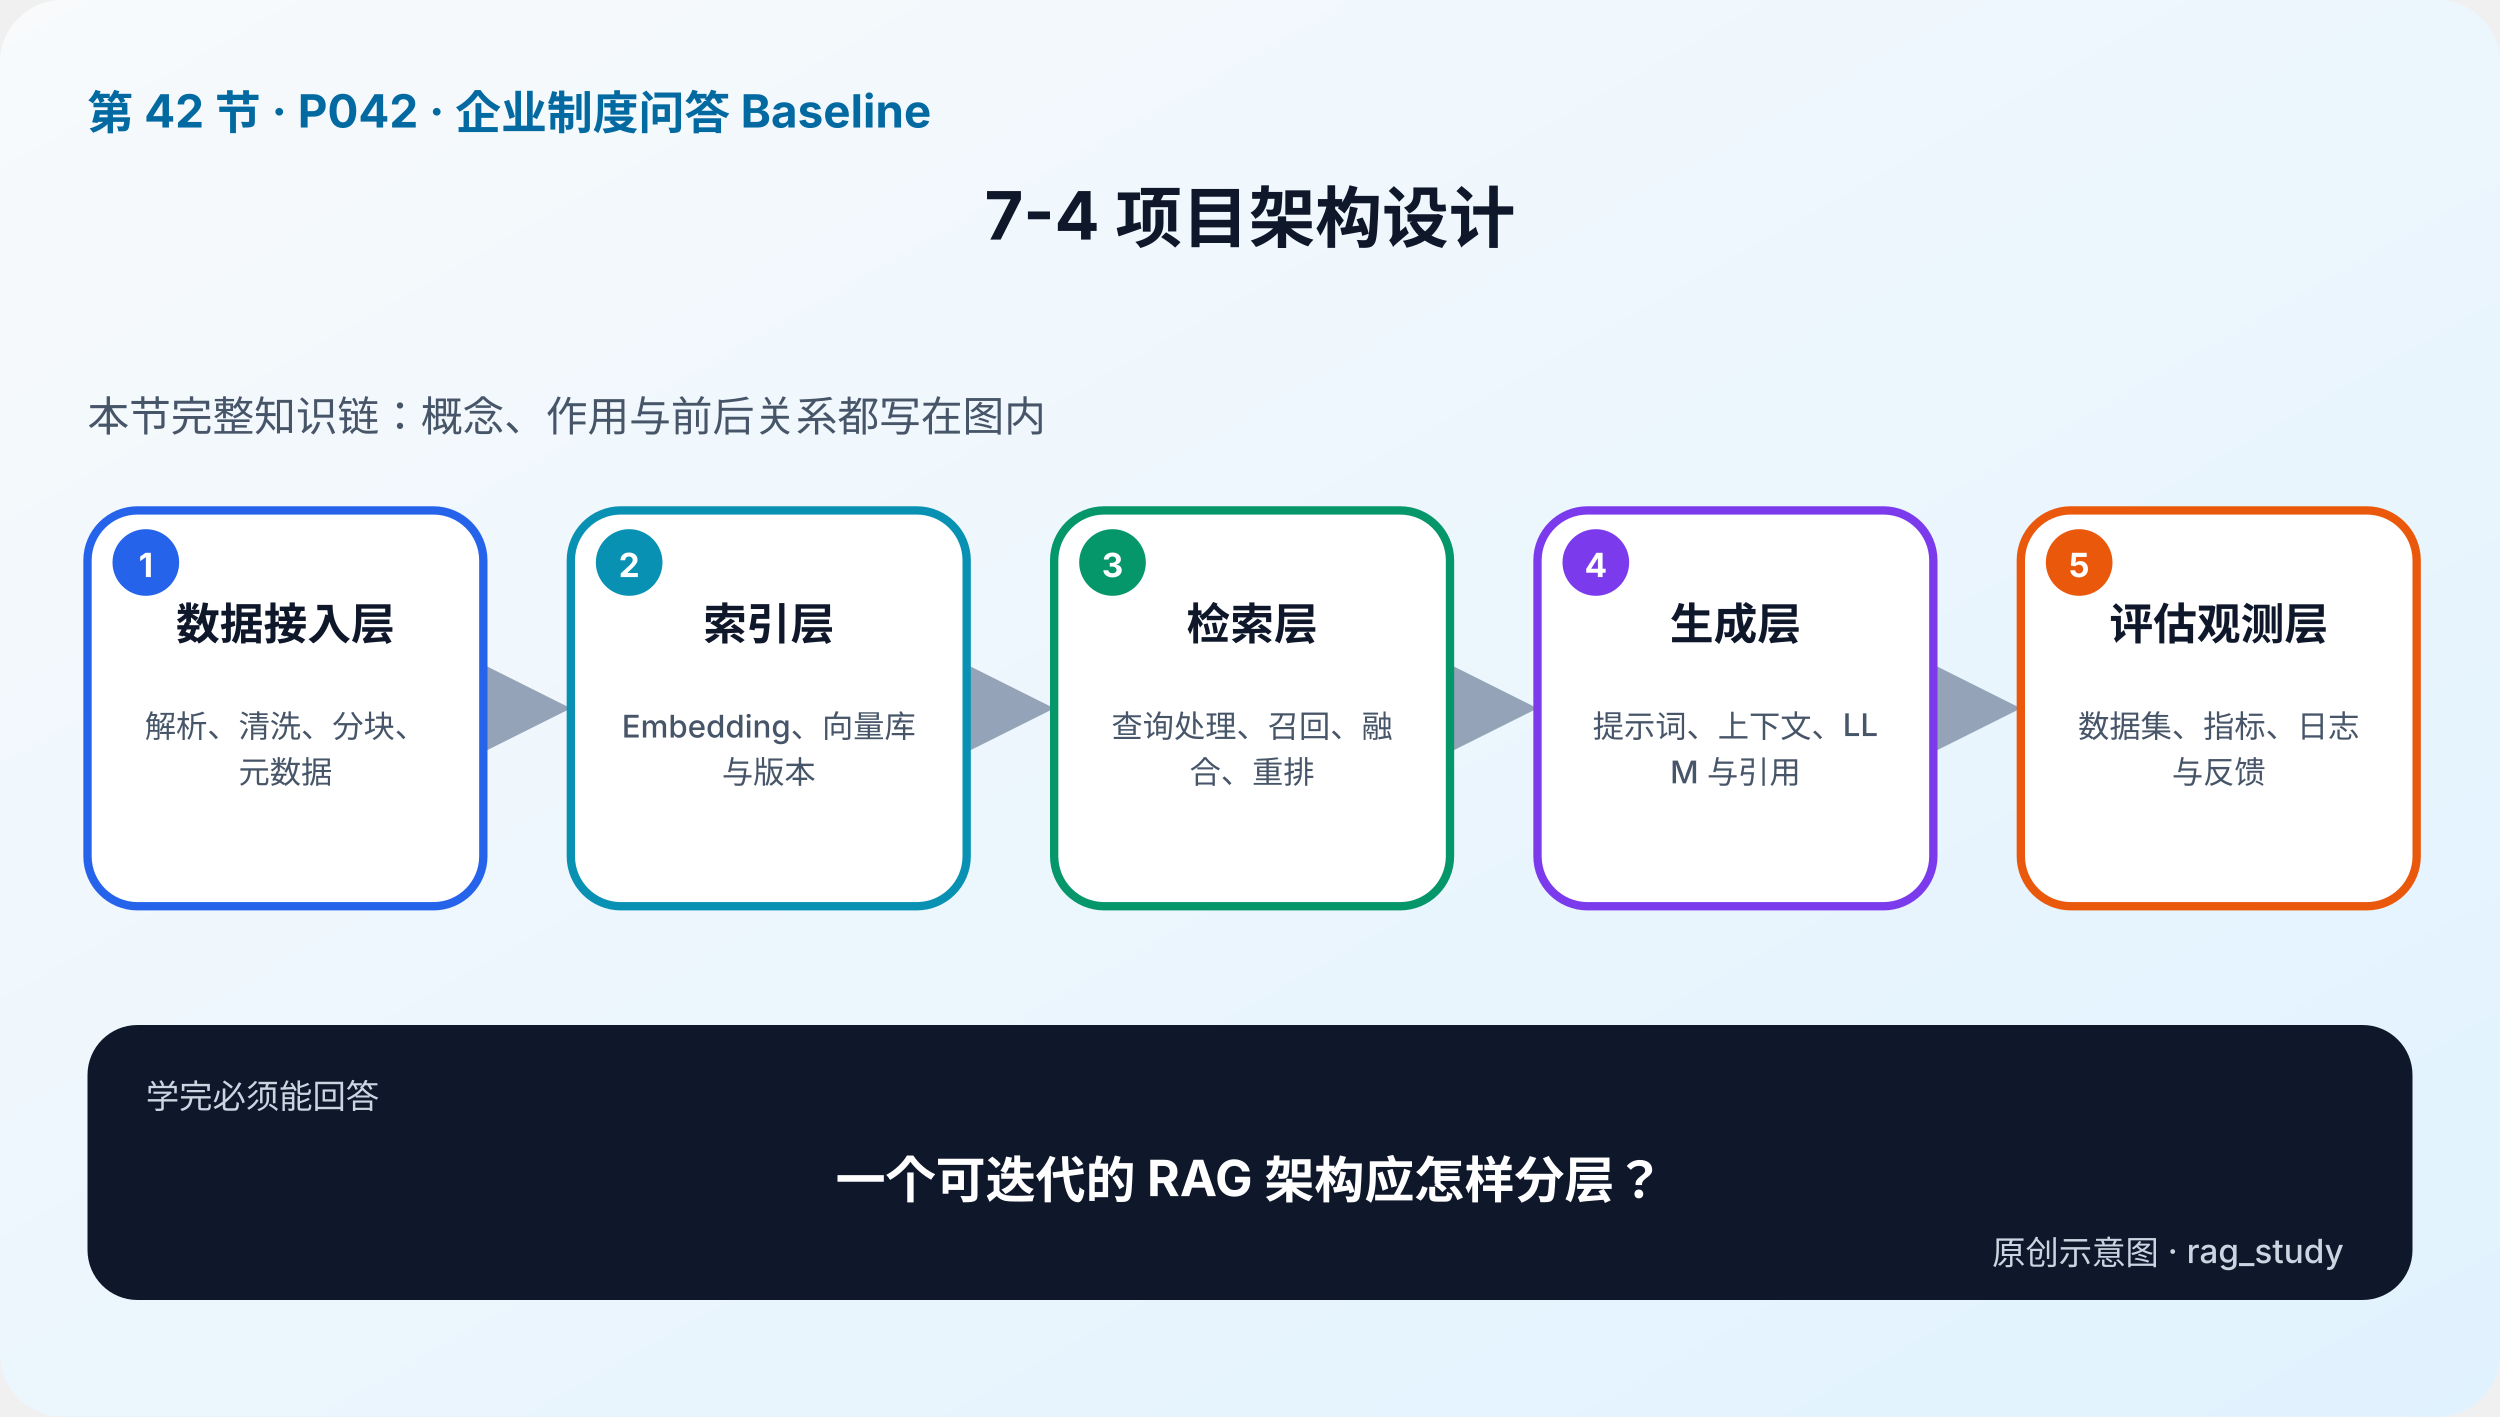
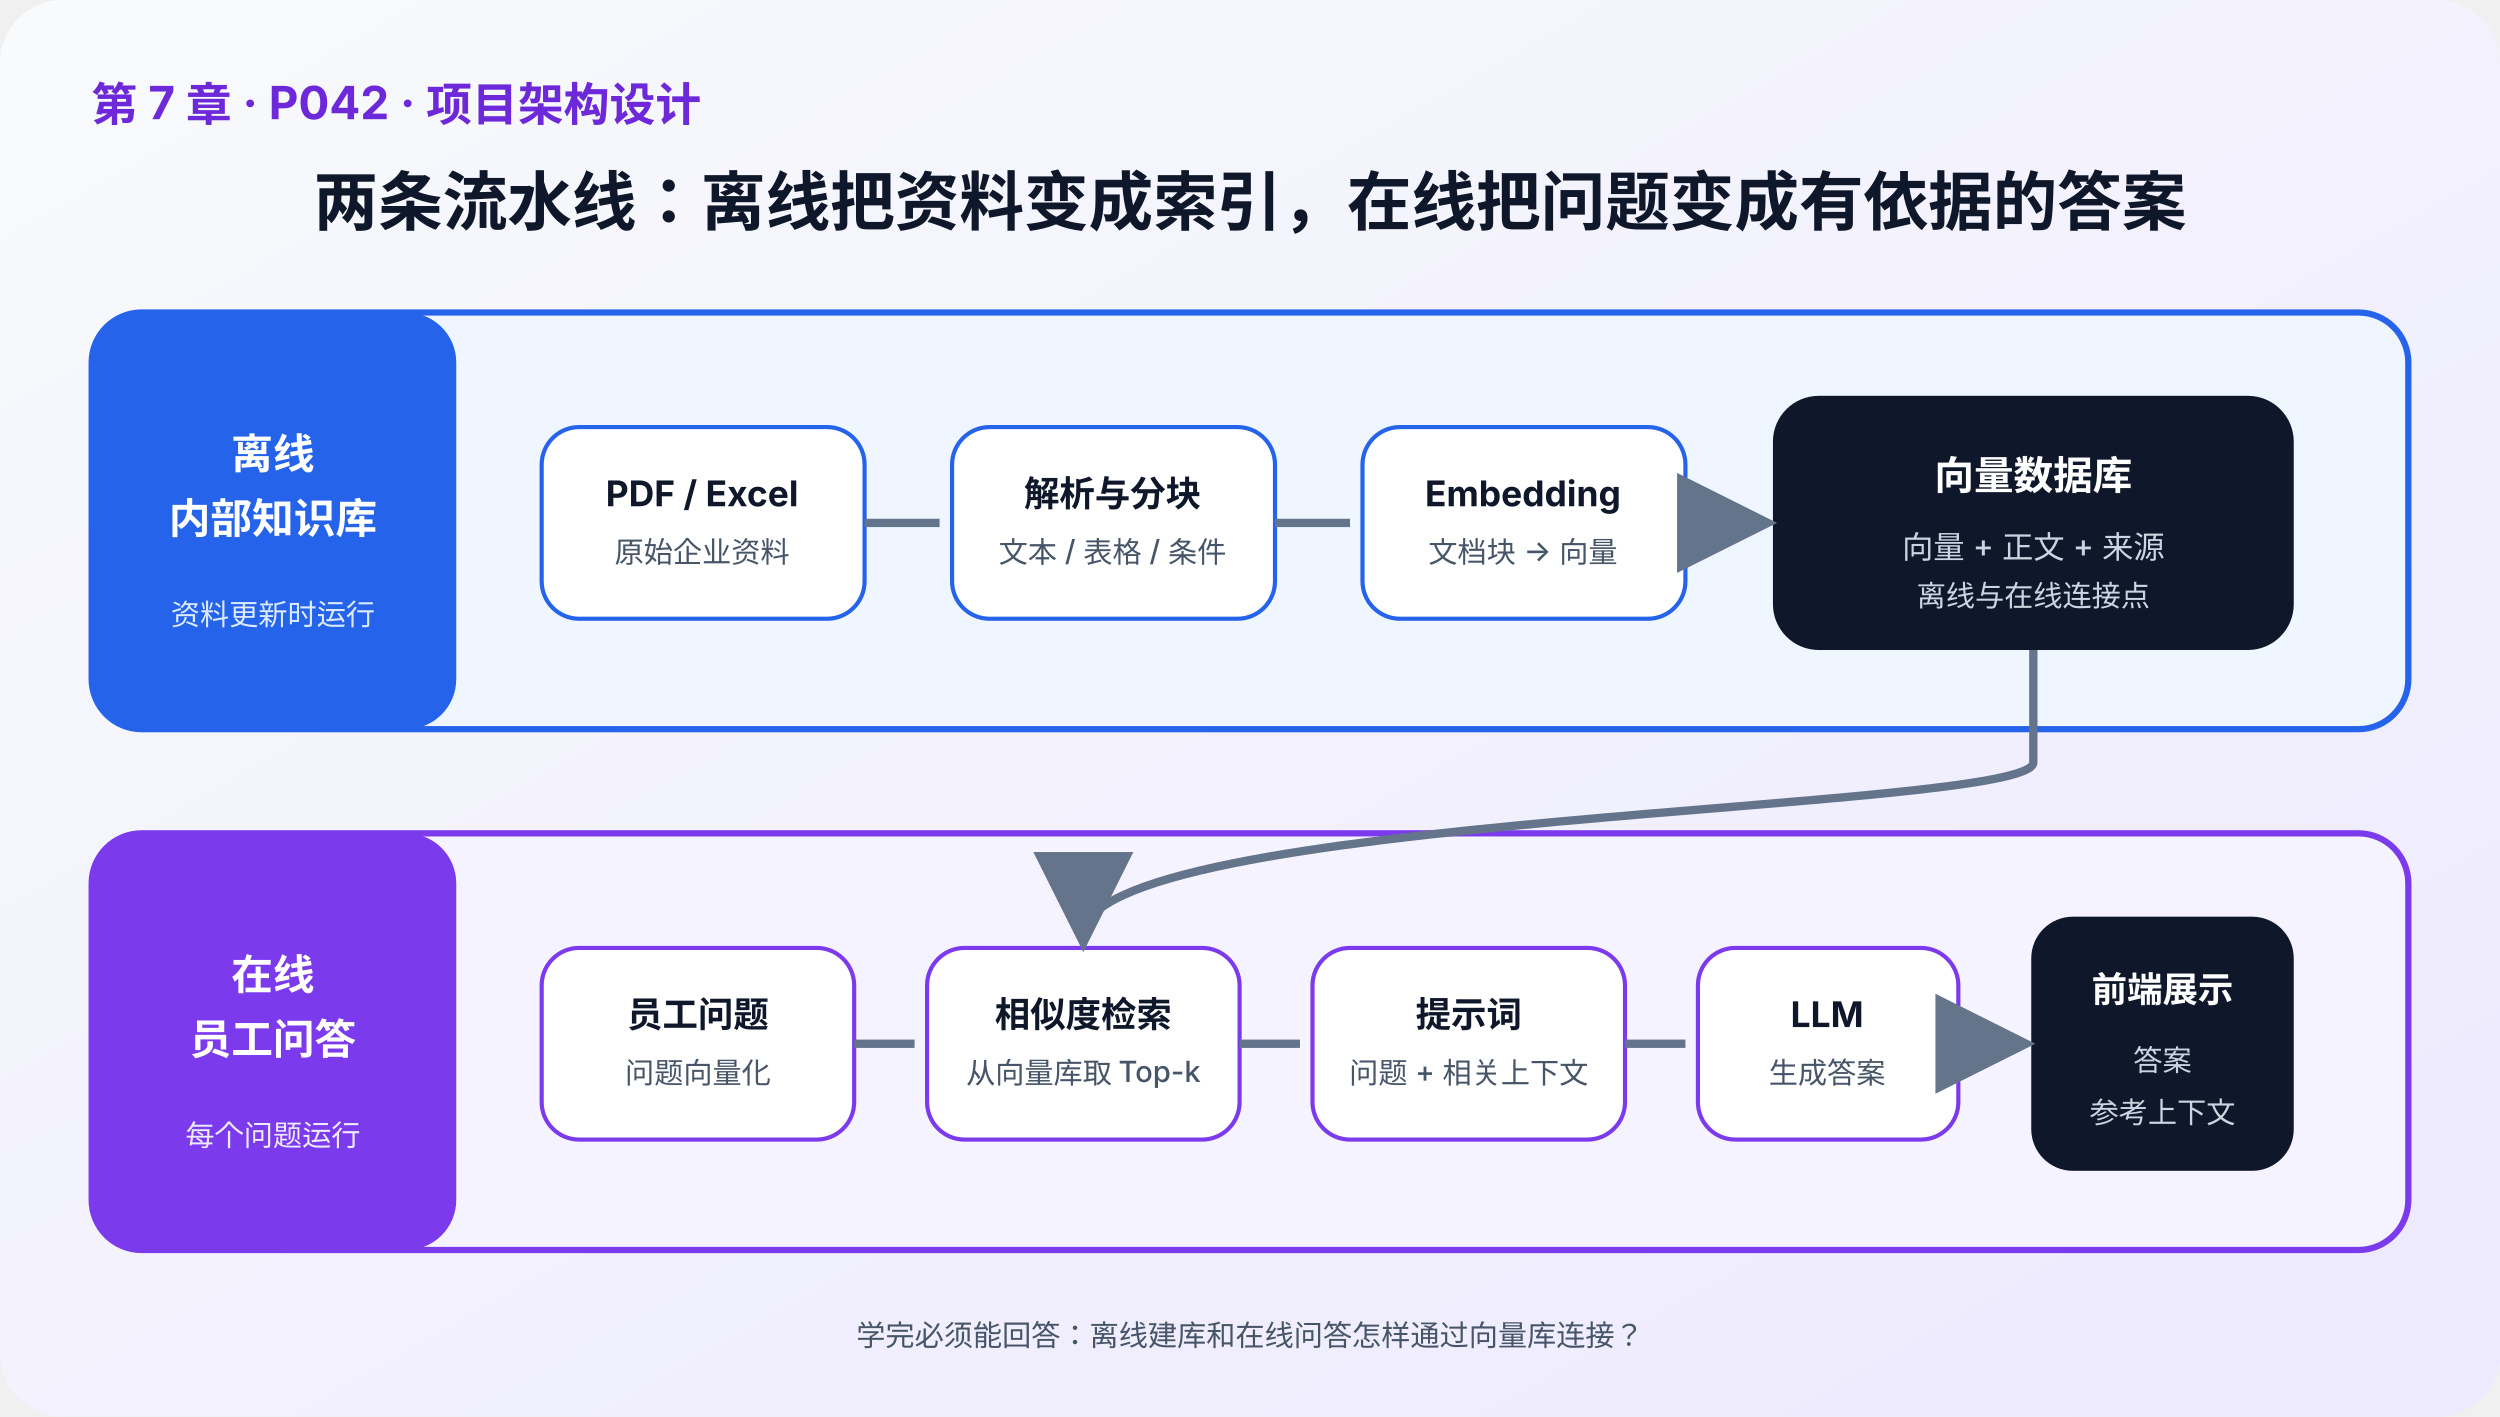
<svg xmlns="http://www.w3.org/2000/svg" role="img" width="1200" height="680" viewBox="0 0 1200 680">
  <defs>
-     <linearGradient id="bg" x1="0" x2="1" y1="0" y2="1">
-       <stop offset="0" stop-color="#f8fafc" />
-       <stop offset="1" stop-color="#e0f2fe" />
+     <linearGradient id="bg42" x1="0" y1="0" x2="1" y2="1">
+       <stop stop-color="#f8fafc" />
+       <stop offset="1" stop-color="#ede9fe" />
    </linearGradient>
-     <marker id="arrow" markerWidth="12" markerHeight="12" refX="10" refY="6" orient="auto">
-       <path d="M0,0 L12,6 L0,12 z" fill="#94a3b8" />
+     <marker id="a42" markerWidth="12" markerHeight="12" refX="10" refY="6" orient="auto">
+       <path d="M0 0 12 6 0 12Z" fill="#64748b" />
    </marker>
-     <style>
-       .chapter { font: 700 22px -apple-system,BlinkMacSystemFont,"Segoe UI","PingFang SC",sans-serif; fill:#0369a1; }
-       .title { font: 700 32px -apple-system,BlinkMacSystemFont,"Segoe UI","PingFang SC",sans-serif; fill:#0f172a; }
-       .number { font: 700 16px -apple-system,BlinkMacSystemFont,"Segoe UI","PingFang SC",sans-serif; fill:white; }
-       .node { font: 700 21px -apple-system,BlinkMacSystemFont,"Segoe UI","PingFang SC",sans-serif; fill:#0f172a; }
-       .detail { font: 500 15px -apple-system,BlinkMacSystemFont,"Segoe UI","PingFang SC",sans-serif; fill:#475569; }
-       .hint { font: 500 20px -apple-system,BlinkMacSystemFont,"Segoe UI","PingFang SC",sans-serif; fill:#475569; }
-       .question { font: 700 24px -apple-system,BlinkMacSystemFont,"Segoe UI","PingFang SC",sans-serif; fill:white; }
-       .brand { font: 500 16px -apple-system,BlinkMacSystemFont,"Segoe UI","PingFang SC",sans-serif; fill:#cbd5e1; }
-     </style>
+     <style>.h{font:700 22px -apple-system,BlinkMacSystemFont,"PingFang SC",sans-serif;fill:#6d28d9}.t{font:700 31px -apple-system,BlinkMacSystemFont,"PingFang SC",sans-serif;fill:#0f172a}.lane{font:700 20px -apple-system,BlinkMacSystemFont,"PingFang SC",sans-serif;fill:white}.n{font:700 17px -apple-system,BlinkMacSystemFont,"PingFang SC",sans-serif;fill:#0f172a}.d{font:500 14px -apple-system,BlinkMacSystemFont,"PingFang SC",sans-serif;fill:#475569}.p{stroke:#64748b;stroke-width:4;fill:none;marker-end:url(#a42)}</style>
  </defs>
-   <rect width="1200" height="680" rx="30" fill="url(#bg)" />
-   <text x="42" y="62" class="chapter">第 42 节 · P042 · 企业制度问答 Baseline</text>
-   <text x="600" y="115" text-anchor="middle" class="title">7-4 项目架构设计</text>
-   <text x="42" y="207" class="hint">本节完整知识链：概念、作用与前后关系都写在图内</text>
-   <path d="M 236 340 L 266 340" stroke="#94a3b8" stroke-width="4" marker-end="url(#arrow)" />
-   <path d="M 468 340 L 498 340" stroke="#94a3b8" stroke-width="4" marker-end="url(#arrow)" />
-   <path d="M 700 340 L 730 340" stroke="#94a3b8" stroke-width="4" marker-end="url(#arrow)" />
-   <path d="M 932 340 L 962 340" stroke="#94a3b8" stroke-width="4" marker-end="url(#arrow)" />
-   <rect x="42" y="245" width="190" height="190" rx="24" fill="white" stroke="#2563eb" stroke-width="4" />
-   <circle cx="70" cy="270" r="16" fill="#2563eb" />
-   <text x="70" y="277" text-anchor="middle" class="number">1</text>
-   <text x="137" y="307" text-anchor="middle" class="node">数据接入层</text>
-   <text x="137" y="354" text-anchor="middle" class="detail">解析、清洗、分块、</text>
-   <text x="137" y="376" text-anchor="middle" class="detail">元数据</text>
-   <rect x="274" y="245" width="190" height="190" rx="24" fill="white" stroke="#0891b2" stroke-width="4" />
-   <circle cx="302" cy="270" r="16" fill="#0891b2" />
-   <text x="302" y="277" text-anchor="middle" class="number">2</text>
-   <text x="369" y="307" text-anchor="middle" class="node">索引层</text>
-   <text x="369" y="354" text-anchor="middle" class="detail">Embedding、向量库</text>
-   <text x="369" y="376" text-anchor="middle" class="detail">与版本</text>
-   <rect x="506" y="245" width="190" height="190" rx="24" fill="white" stroke="#059669" stroke-width="4" />
-   <circle cx="534" cy="270" r="16" fill="#059669" />
-   <text x="534" y="277" text-anchor="middle" class="number">3</text>
-   <text x="601" y="307" text-anchor="middle" class="node">检索层</text>
-   <text x="601" y="354" text-anchor="middle" class="detail">查询处理、召回、融</text>
-   <text x="601" y="376" text-anchor="middle" class="detail">合、重排</text>
-   <rect x="738" y="245" width="190" height="190" rx="24" fill="white" stroke="#7c3aed" stroke-width="4" />
-   <circle cx="766" cy="270" r="16" fill="#7c3aed" />
-   <text x="766" y="277" text-anchor="middle" class="number">4</text>
-   <text x="833" y="307" text-anchor="middle" class="node">生成层</text>
-   <text x="833" y="354" text-anchor="middle" class="detail">提示词、上下文、LL</text>
-   <text x="833" y="376" text-anchor="middle" class="detail">M 与引用</text>
-   <rect x="970" y="245" width="190" height="190" rx="24" fill="white" stroke="#ea580c" stroke-width="4" />
-   <circle cx="998" cy="270" r="16" fill="#ea580c" />
-   <text x="998" y="277" text-anchor="middle" class="number">5</text>
-   <text x="1065" y="307" text-anchor="middle" class="node">评估观测层</text>
-   <text x="1065" y="354" text-anchor="middle" class="detail">数据集、指标、日志</text>
-   <text x="1065" y="376" text-anchor="middle" class="detail">与反馈</text>
-   <rect x="42" y="492" width="1116" height="132" rx="24" fill="#0f172a" />
-   <text x="70" y="532" class="brand">学完必须能回答</text>
-   <text x="600" y="575" text-anchor="middle" class="question">一个可迭代的 RAG 架构应怎样分层？</text>
-   <text x="1125" y="607" text-anchor="end" class="brand">原创示意图 · rag_study</text>
+   <rect width="1200" height="680" rx="30" fill="url(#bg42)" />
+   <text x="44" y="58" class="h">第 7 章 · P042 · 项目架构设计</text>
+   <text x="600" y="108" text-anchor="middle" class="t">两条流水线：离线把资料变成索引，在线把问题变成有依据的答案</text>
+   <rect x="44" y="150" width="1112" height="200" rx="24" fill="#eff6ff" stroke="#2563eb" stroke-width="3" />
+   <rect x="44" y="150" width="175" height="200" rx="24" fill="#2563eb" />
+   <text x="131" y="225" text-anchor="middle" class="lane">离线</text>
+   <text x="131" y="256" text-anchor="middle" class="lane">内部知识库</text>
+   <text x="131" y="300" text-anchor="middle" style="font:500 14px -apple-system,BlinkMacSystemFont,'PingFang SC';fill:#dbeafe">资料更新时运行</text>
+   <g>
+     <rect x="260" y="205" width="155" height="92" rx="18" fill="white" stroke="#2563eb" stroke-width="2" />
+     <text x="337" y="243" text-anchor="middle" class="n">PDF / Excel</text>
+     <text x="337" y="270" text-anchor="middle" class="d">原始企业资料</text>
+     <rect x="457" y="205" width="155" height="92" rx="18" fill="white" stroke="#2563eb" stroke-width="2" />
+     <text x="534" y="243" text-anchor="middle" class="n">解析与分块</text>
+     <text x="534" y="270" text-anchor="middle" class="d">文本 / 表格 / 条件</text>
+     <rect x="654" y="205" width="155" height="92" rx="18" fill="white" stroke="#2563eb" stroke-width="2" />
+     <text x="731" y="243" text-anchor="middle" class="n">Embedding</text>
+     <text x="731" y="270" text-anchor="middle" class="d">文档块 → 向量</text>
+     <rect x="851" y="190" width="250" height="122" rx="22" fill="#0f172a" />
+     <text x="976" y="235" text-anchor="middle" style="font:700 19px -apple-system,BlinkMacSystemFont,'PingFang SC';fill:white">向量数据库</text>
+     <text x="976" y="268" text-anchor="middle" style="font:500 15px -apple-system,BlinkMacSystemFont,'PingFang SC';fill:#cbd5e1">向量 + 正文 + 来源</text>
+     <text x="976" y="291" text-anchor="middle" style="font:500 14px -apple-system,BlinkMacSystemFont,'PingFang SC';fill:#cbd5e1">离线与在线连接点</text>
+   </g>
+   <path d="M415 251H451M612 251H648M809 251H845" class="p" />
+   <rect x="44" y="400" width="1112" height="200" rx="24" fill="#f5f3ff" stroke="#7c3aed" stroke-width="3" />
+   <rect x="44" y="400" width="175" height="200" rx="24" fill="#7c3aed" />
+   <text x="131" y="475" text-anchor="middle" class="lane">在线</text>
+   <text x="131" y="506" text-anchor="middle" class="lane">员工问答</text>
+   <text x="131" y="550" text-anchor="middle" style="font:500 14px -apple-system,BlinkMacSystemFont,'PingFang SC';fill:#ede9fe">每个问题运行</text>
+   <g>
+     <rect x="260" y="455" width="150" height="92" rx="18" fill="white" stroke="#7c3aed" stroke-width="2" />
+     <text x="335" y="493" text-anchor="middle" class="n">员工问题</text>
+     <text x="335" y="520" text-anchor="middle" class="d">问题向量化</text>
+     <rect x="445" y="455" width="150" height="92" rx="18" fill="white" stroke="#7c3aed" stroke-width="2" />
+     <text x="520" y="493" text-anchor="middle" class="n">相似度检索</text>
+     <text x="520" y="520" text-anchor="middle" class="d">从向量库取 Top-k</text>
+     <rect x="630" y="455" width="150" height="92" rx="18" fill="white" stroke="#7c3aed" stroke-width="2" />
+     <text x="705" y="493" text-anchor="middle" class="n">提示词</text>
+     <text x="705" y="520" text-anchor="middle" class="d">问题 + 相关上下文</text>
+     <rect x="815" y="455" width="125" height="92" rx="18" fill="white" stroke="#7c3aed" stroke-width="2" />
+     <text x="877" y="493" text-anchor="middle" class="n">LLM</text>
+     <text x="877" y="520" text-anchor="middle" class="d">生成答案</text>
+     <rect x="975" y="440" width="126" height="122" rx="20" fill="#0f172a" />
+     <text x="1038" y="481" text-anchor="middle" style="font:700 17px -apple-system,BlinkMacSystemFont,'PingFang SC';fill:white">前端展示</text>
+     <text x="1038" y="514" text-anchor="middle" style="font:500 14px -apple-system,BlinkMacSystemFont,'PingFang SC';fill:#cbd5e1">答案</text>
+     <text x="1038" y="539" text-anchor="middle" style="font:500 14px -apple-system,BlinkMacSystemFont,'PingFang SC';fill:#cbd5e1">参考上下文</text>
+   </g>
+   <path d="M410 501H439M595 501H624M780 501H809M940 501H969" class="p" />
+   <path d="M976 312V366C976 390 520 390 520 449" class="p" />
+   <text x="600" y="646" text-anchor="middle" class="d">学完必须能回答：离线建库和在线问答怎样通过向量库连接？</text>
</svg>
